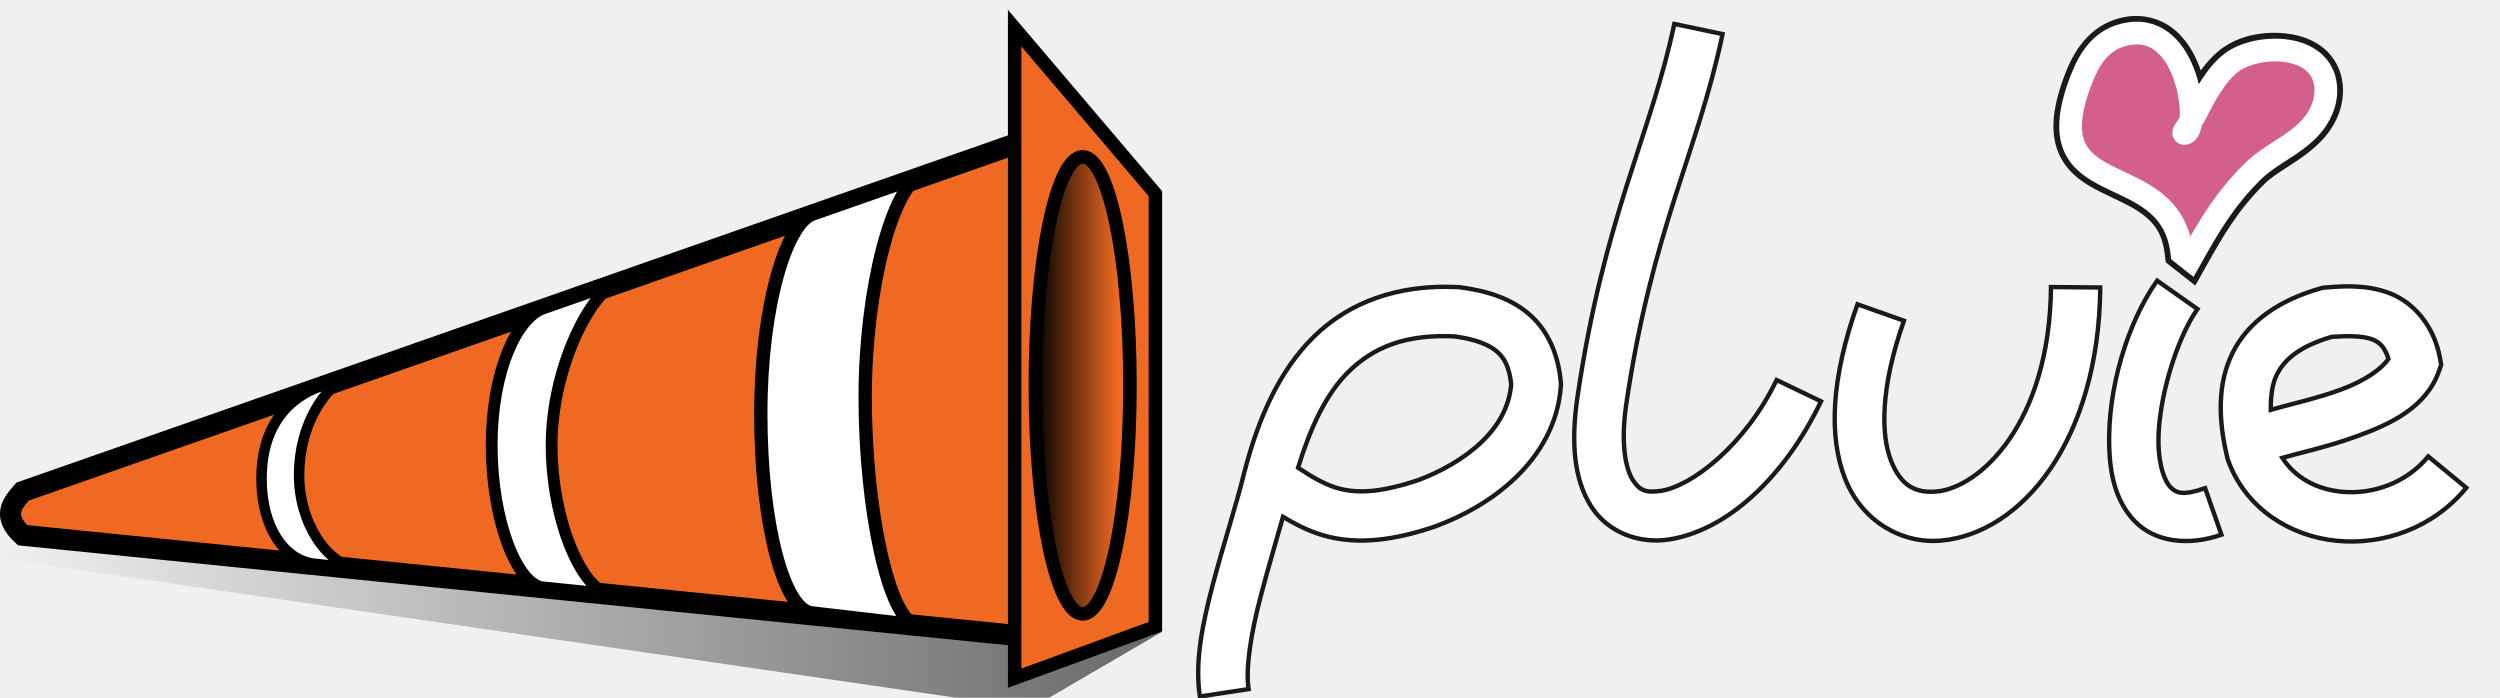
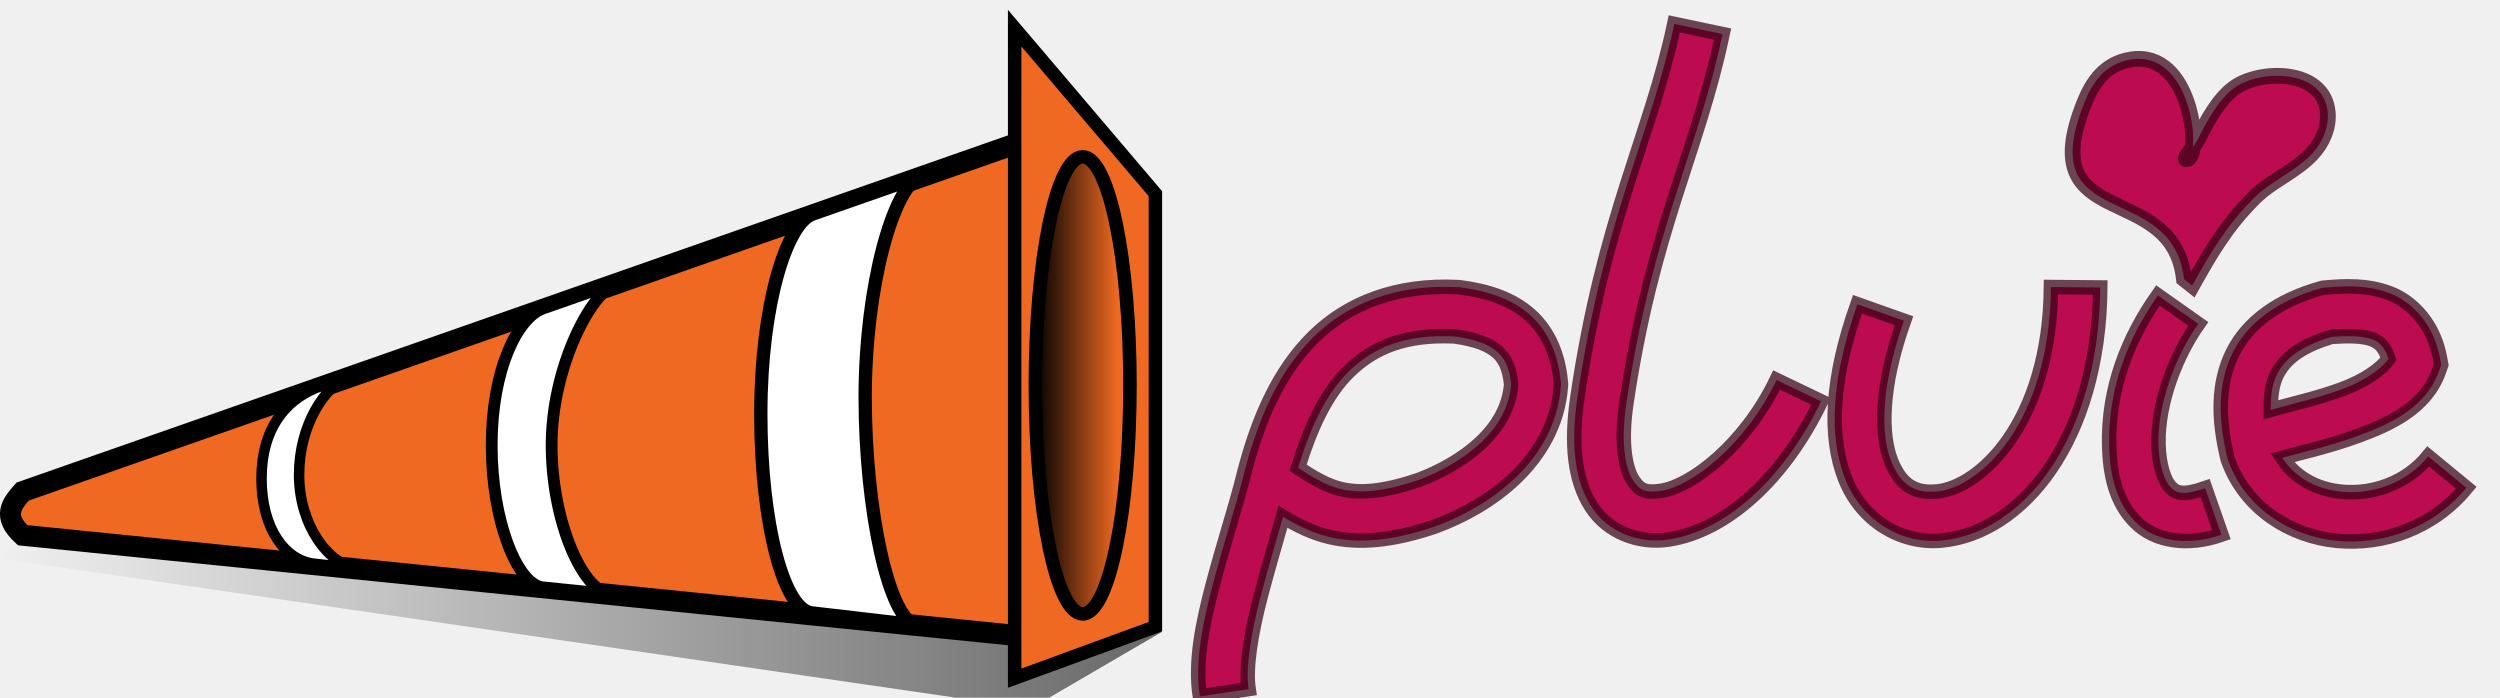
- <svg xmlns="http://www.w3.org/2000/svg" width="215" height="60">
+ <svg xmlns="http://www.w3.org/2000/svg" width="215" height="60" version="1.1" id="svg12">
+   <defs id="defs12" />
  <linearGradient id="A">
-     <stop offset="0" stop-opacity="0" />
-     <stop offset="1" stop-opacity=".566" />
+     <stop offset="0" stop-opacity="0" id="stop1" />
+     <stop offset="1" stop-opacity=".566" id="stop2" />
  </linearGradient>
  <linearGradient id="B">
-     <stop offset="0" />
-     <stop offset=".868" stop-opacity="0" />
+     <stop offset="0" id="stop3" />
+     <stop offset=".868" stop-opacity="0" id="stop4" />
  </linearGradient>
-   <path d="M99.942 54.334L90.228 60h-8.032L0 48.038l1.944-2.009" fill="url(#A)" />
-   <g fill="#ef6922" stroke="#000">
-     <path d="M1.944 46.029c-1.791-1.648-.924-2.707 0-3.753l85.265-29.86 10.764 9.722v29.696l-10.764 2.802z" stroke-width="1.81" />
-     <path d="M87.26 2.419l12.104 14.238v37.236l-12.104 4.43z" stroke-width="1.157" />
+   <path d="M99.942 54.334L90.228 60h-8.032L0 48.038l1.944-2.009" fill="url(#A)" id="path4" />
+   <g fill="#ef6922" stroke="#000" id="g6">
+     <path d="M1.944 46.029c-1.791-1.648-.924-2.707 0-3.753l85.265-29.86 10.764 9.722v29.696l-10.764 2.802z" stroke-width="1.81" id="path5" />
+     <path d="M87.26 2.419l12.104 14.238v37.236l-12.104 4.43z" stroke-width="1.157" id="path6" />
  </g>
-   <ellipse cx="93.108" cy="33.142" rx="4.068" ry="19.655" fill="url(#B)" stroke="#000" stroke-width="1.164" />
-   <g fill="#fff">
-     <path d="M69.871 18.417c-2.18.763-4.442 7.698-4.442 17.194s2.002 16.996 4.474 17.108l8.989 1.045c-2.463-.249-4.488-10.092-4.488-19.588s2.414-18.192 4.784-19.022z" stroke="#000" stroke-width="1.145" />
-     <path d="M53.16 24.269c-2.432.852-5.72 7.485-5.72 13.994s2.637 12.592 5.067 12.837l-5.815-.587c-2.2-.222-4.407-5.697-4.407-12.206s2.207-11.003 4.442-11.785z" stroke="#000" stroke-width="1.013" />
-     <path d="M27.05 48.484c-2.535-.274-4.56-3.036-4.56-7.324s2.039-6.669 4.608-7.764l2.977-1.108c-2.153.931-4.354 4.268-4.354 8.556s2.532 7.77 5.067 8.044z" stroke="#000" stroke-width=".903" />
-     <path d="M125.385 24.693c-5.208-.268-9.413 1.332-12.396 4.264s-4.762 6.995-5.961 11.598l-.006.016-.004.018c-.686 2.826-1.816 6.248-2.701 9.621s-1.587 6.675-1.129 9.688l4.191-.637c-.274-1.8.202-4.785 1.039-7.975.59-2.25 1.273-4.56 1.92-6.842 1.234.744 2.519 1.393 4.014 1.742 2.514.588 5.386.335 9.018-.893l.027-.008.027-.01c2.35-.865 4.848-2.217 6.906-4.186s3.682-4.643 3.902-7.883l.01-.164-.014-.162c-.198-2.302-1.045-4.36-2.619-5.77s-3.654-2.096-6.064-2.404l-.08-.01zm-.307 4.236c1.868.249 3.031.74 3.701 1.34.646.578 1.029 1.367 1.184 2.787-.174 1.947-1.099 3.567-2.564 4.969-1.495 1.431-3.52 2.555-5.414 3.256-3.156 1.063-5.084 1.146-6.668.775-1.192-.279-2.371-.96-3.684-1.828 1.061-3.471 2.43-6.38 4.328-8.246 2.152-2.115 4.885-3.251 9.117-3.053zM143.99 2.057c-2.015 9.563-6.032 16.547-8.32 32.031-.605 4.091-.272 7.206 1.178 9.473s4.164 3.214 6.646 2.84c4.964-.748 9.934-5.268 13.115-11.885l-3.822-1.836c-2.716 5.649-7.337 9.139-9.926 9.529-1.294.195-1.849-.008-2.441-.934s-1.075-3.048-.555-6.566c2.21-14.952 6.117-21.537 8.275-31.777zm32.395 22.629c-.111 11.797-6.178 17.246-9.807 17.58-1.814.167-3.085-.45-3.947-2.635s-.96-6.208 1.109-12.049l-3.998-1.416c-2.28 6.434-2.485 11.402-1.057 15.021s4.847 5.617 8.281 5.301c6.869-.633 13.534-8.542 13.658-21.764zm9.129-.551c-2.582 3.658-4.247 9.298-4.125 14.191.061 2.447.549 4.826 2.246 6.545s4.52 2.124 7.408 1.113l-1.4-4.002c-1.969.689-2.512.393-2.99-.092s-.977-1.811-1.023-3.67c-.093-3.717 1.55-9.09 3.35-11.641zm17.064.504c-.943-.043-1.834.026-2.621.092l-.205.018-.197.055c-3.595 1.02-6.236 2.886-7.551 5.539s-1.243 5.746-.449 9.041l.029.117.041.113c1.511 4.139 5.353 6.506 9.332 6.895s8.284-1.082 11.146-4.559l-3.273-2.695c-1.901 2.309-4.81 3.292-7.461 3.033-2.165-.212-3.988-1.215-5.094-2.914 1.325-.386 3.888-.928 6.516-1.891 2.796-1.025 5.859-2.433 6.965-5.582l.186-.527-.098-.549c-.511-2.858-2.325-4.842-4.326-5.605-1.001-.382-1.996-.537-2.939-.58zm-2.062 4.33c1.345-.097 2.685-.094 3.49.213.677.258 1.09.71 1.404 1.676-.562.837-1.982 1.874-4.078 2.643-2.133.782-4.332 1.252-6.045 1.744-.016-1.197.129-2.234.518-3.02.671-1.355 2.014-2.448 4.711-3.256z" stroke-width=".378" stroke="#1a1a1a" />
-     <path d="M182.861 1.752c-2.658.443-4.088 2.499-4.869 4.451-1.185 2.96-1.379 5.104-.699 6.777s2.125 2.57 3.49 3.254 2.742 1.231 3.76 2.031 1.733 1.761 1.943 3.646l.055.484.383.303 1.779 1.4.666-1.189c1.61-2.877 2.839-4.994 5.152-7.305 1.222-1.221 3.302-2.003 4.977-3.789 1.096-1.169 1.83-2.768 1.674-4.488-.111-1.222-.698-2.256-1.512-2.932s-1.808-1.025-2.814-1.174c-2.013-.299-4.128.114-5.602 1.207-.879.652-1.562 1.519-2.131 2.414-.055-.2-.031-.372-.098-.572-.407-1.217-1.036-2.435-2.049-3.346a4.89 4.89 0 0 0-4.105-1.174zm.383 2.301c.983-.164 1.581.084 2.162.607s1.077 1.392 1.396 2.35.47 1.993.473 2.746c.001.138-.019.189-.027.305l-.176.262c-.143.212-.284.253-.412.828-.032.144-.086.367.051.723s.594.695.9.754c.614.117.728-.065.893-.143.731-.346.844-.883.955-1.32.022-.085.013-.188.029-.275.142-.207.269-.352.393-.6.729-1.458 1.761-3.251 2.752-3.986.738-.547 2.487-.979 3.871-.773.692.103 1.28.341 1.666.662s.62.689.68 1.348c.083.911-.335 1.916-1.055 2.684-1.18 1.259-3.218 2.033-4.922 3.734-2.016 2.014-3.292 4.007-4.555 6.174-.504-1.575-1.287-2.874-2.334-3.697-1.386-1.09-2.937-1.674-4.158-2.285s-2.02-1.174-2.373-2.045-.369-2.356.703-5.035c.657-1.642 1.382-2.731 3.088-3.016z" stroke="#1a1a1a" stroke-width=".616" paint-order="normal" />
+   <ellipse cx="93.108" cy="33.142" rx="4.068" ry="19.655" fill="url(#B)" stroke="#000" stroke-width="1.164" id="ellipse6" />
+   <g fill="#fff" id="g11">
+     <path d="M69.871 18.417c-2.18.763-4.442 7.698-4.442 17.194s2.002 16.996 4.474 17.108l8.989 1.045c-2.463-.249-4.488-10.092-4.488-19.588s2.414-18.192 4.784-19.022z" stroke="#000" stroke-width="1.145" id="path7" />
+     <path d="M53.16 24.269c-2.432.852-5.72 7.485-5.72 13.994s2.637 12.592 5.067 12.837l-5.815-.587c-2.2-.222-4.407-5.697-4.407-12.206s2.207-11.003 4.442-11.785z" stroke="#000" stroke-width="1.013" id="path8" />
+     <path d="M27.05 48.484c-2.535-.274-4.56-3.036-4.56-7.324s2.039-6.669 4.608-7.764l2.977-1.108c-2.153.931-4.354 4.268-4.354 8.556s2.532 7.77 5.067 8.044z" stroke="#000" stroke-width=".903" id="path9" />
+     <path d="m 125.385,24.693 c -5.208,-0.268 -9.413,1.332 -12.396,4.264 -2.983,2.932 -4.762,6.995 -5.961,11.598 l -0.006,0.016 -0.004,0.018 c -0.686,2.826 -1.816,6.248 -2.701,9.621 -0.885,3.373 -1.587,6.675 -1.129,9.688 l 4.191,-0.637 c -0.274,-1.8 0.202,-4.785 1.039,-7.975 0.59,-2.25 1.273,-4.56 1.92,-6.842 1.234,0.744 2.519,1.393 4.014,1.742 2.514,0.588 5.386,0.335 9.018,-0.893 l 0.027,-0.008 0.027,-0.01 c 2.35,-0.865 4.848,-2.217 6.906,-4.186 2.058,-1.969 3.682,-4.643 3.902,-7.883 l 0.01,-0.164 -0.014,-0.162 c -0.198,-2.302 -1.045,-4.36 -2.619,-5.77 -1.574,-1.41 -3.654,-2.096 -6.064,-2.404 l -0.08,-0.01 z m -0.307,4.236 c 1.868,0.249 3.031,0.74 3.701,1.34 0.646,0.578 1.029,1.367 1.184,2.787 -0.174,1.947 -1.099,3.567 -2.564,4.969 -1.495,1.431 -3.52,2.555 -5.414,3.256 -3.156,1.063 -5.084,1.146 -6.668,0.775 -1.192,-0.279 -2.371,-0.96 -3.684,-1.828 1.061,-3.471 2.43,-6.38 4.328,-8.246 2.152,-2.115 4.885,-3.251 9.117,-3.053 z M 143.99,2.057 c -2.015,9.563 -6.032,16.547 -8.32,32.031 -0.605,4.091 -0.272,7.206 1.178,9.473 1.45,2.267 4.164,3.214 6.646,2.84 4.964,-0.748 9.934,-5.268 13.115,-11.885 l -3.822,-1.836 c -2.716,5.649 -7.337,9.139 -9.926,9.529 -1.294,0.195 -1.849,-0.008 -2.441,-0.934 -0.592,-0.926 -1.075,-3.048 -0.555,-6.566 2.21,-14.952 6.117,-21.537 8.275,-31.777 z m 32.395,22.629 c -0.111,11.797 -6.178,17.246 -9.807,17.58 -1.814,0.167 -3.085,-0.45 -3.947,-2.635 -0.862,-2.185 -0.96,-6.208 1.109,-12.049 l -3.998,-1.416 c -2.28,6.434 -2.485,11.402 -1.057,15.021 1.428,3.619 4.847,5.617 8.281,5.301 6.869,-0.633 13.534,-8.542 13.658,-21.764 z m 9.197,0.722 c -2.582,3.658 -4.315,8.025 -4.193,12.918 0.061,2.447 0.549,4.826 2.246,6.545 1.697,1.719 4.52,2.124 7.408,1.113 l -1.4,-4.002 c -1.969,0.689 -2.512,0.393 -2.99,-0.092 -0.478,-0.485 -0.977,-1.811 -1.023,-3.67 -0.093,-3.717 1.618,-7.817 3.418,-10.368 z M 202.578,24.639 c -0.943,-0.043 -1.834,0.026 -2.621,0.092 l -0.205,0.018 -0.197,0.055 c -3.595,1.02 -6.236,2.886 -7.551,5.539 -1.315,2.653 -1.243,5.746 -0.449,9.041 l 0.029,0.117 0.041,0.113 c 1.511,4.139 5.353,6.506 9.332,6.895 3.979,0.389 8.284,-1.082 11.146,-4.559 l -3.273,-2.695 c -1.901,2.309 -4.81,3.292 -7.461,3.033 -2.165,-0.212 -3.988,-1.215 -5.094,-2.914 1.325,-0.386 3.888,-0.928 6.516,-1.891 2.796,-1.025 5.859,-2.433 6.965,-5.582 l 0.186,-0.527 -0.098,-0.549 c -0.511,-2.858 -2.325,-4.842 -4.326,-5.605 -1.001,-0.382 -1.996,-0.537 -2.939,-0.58 z m -2.062,4.33 c 1.345,-0.097 2.685,-0.094 3.49,0.213 0.677,0.258 1.09,0.71 1.404,1.676 -0.562,0.837 -1.982,1.874 -4.078,2.643 -2.133,0.782 -4.332,1.252 -6.045,1.744 -0.016,-1.197 0.129,-2.234 0.518,-3.02 0.671,-1.355 2.014,-2.448 4.711,-3.256 z" stroke-width=".378" stroke="#1a1a1a" id="path10" style="stroke-width:1.25;stroke-dasharray:none;fill:#bc0c4f;fill-opacity:1;stroke:#370217;stroke-opacity:0.719" />
  </g>
-   <path d="M187.646 21.783c-.968-8.659-13.085-3.87-8.572-15.147.719-1.797 1.797-3.369 3.979-3.733 5.22-.871 6.08 7.995 4.952 8.529-.683.324.494-.989.832-1.665.74-1.48 1.759-3.405 3.101-4.4 2.212-1.641 7.73-1.693 8.072 2.068.12 1.316-.456 2.617-1.364 3.585-1.427 1.522-3.486 2.3-4.949 3.762-2.421 2.418-3.73 4.673-5.345 7.559z" fill="#d35f8d" stroke-width="1.954" stroke="#fff" />
+   <path d="m 187.82,24 c -0.968,-8.659 -13.085,-3.87 -8.572,-15.147 0.719,-1.797 1.797,-3.369 3.979,-3.733 5.22,-0.871 6.08,7.995 4.952,8.529 -0.683,0.324 0.494,-0.989 0.832,-1.665 0.74,-1.48 1.759,-3.405 3.101,-4.4 2.212,-1.641 7.73,-1.693 8.072,2.068 0.12,1.316 -0.456,2.617 -1.364,3.585 -1.427,1.522 -3.486,2.3 -4.949,3.762 -2.421,2.418 -3.73,4.673 -5.345,7.559 z" fill="#d35f8d" stroke-width="1.954" stroke="#fff" id="path12" style="fill:#bc0c4f;fill-opacity:1;stroke:#370217;stroke-width:1.354;stroke-dasharray:none;stroke-opacity:0.719" />
</svg>
